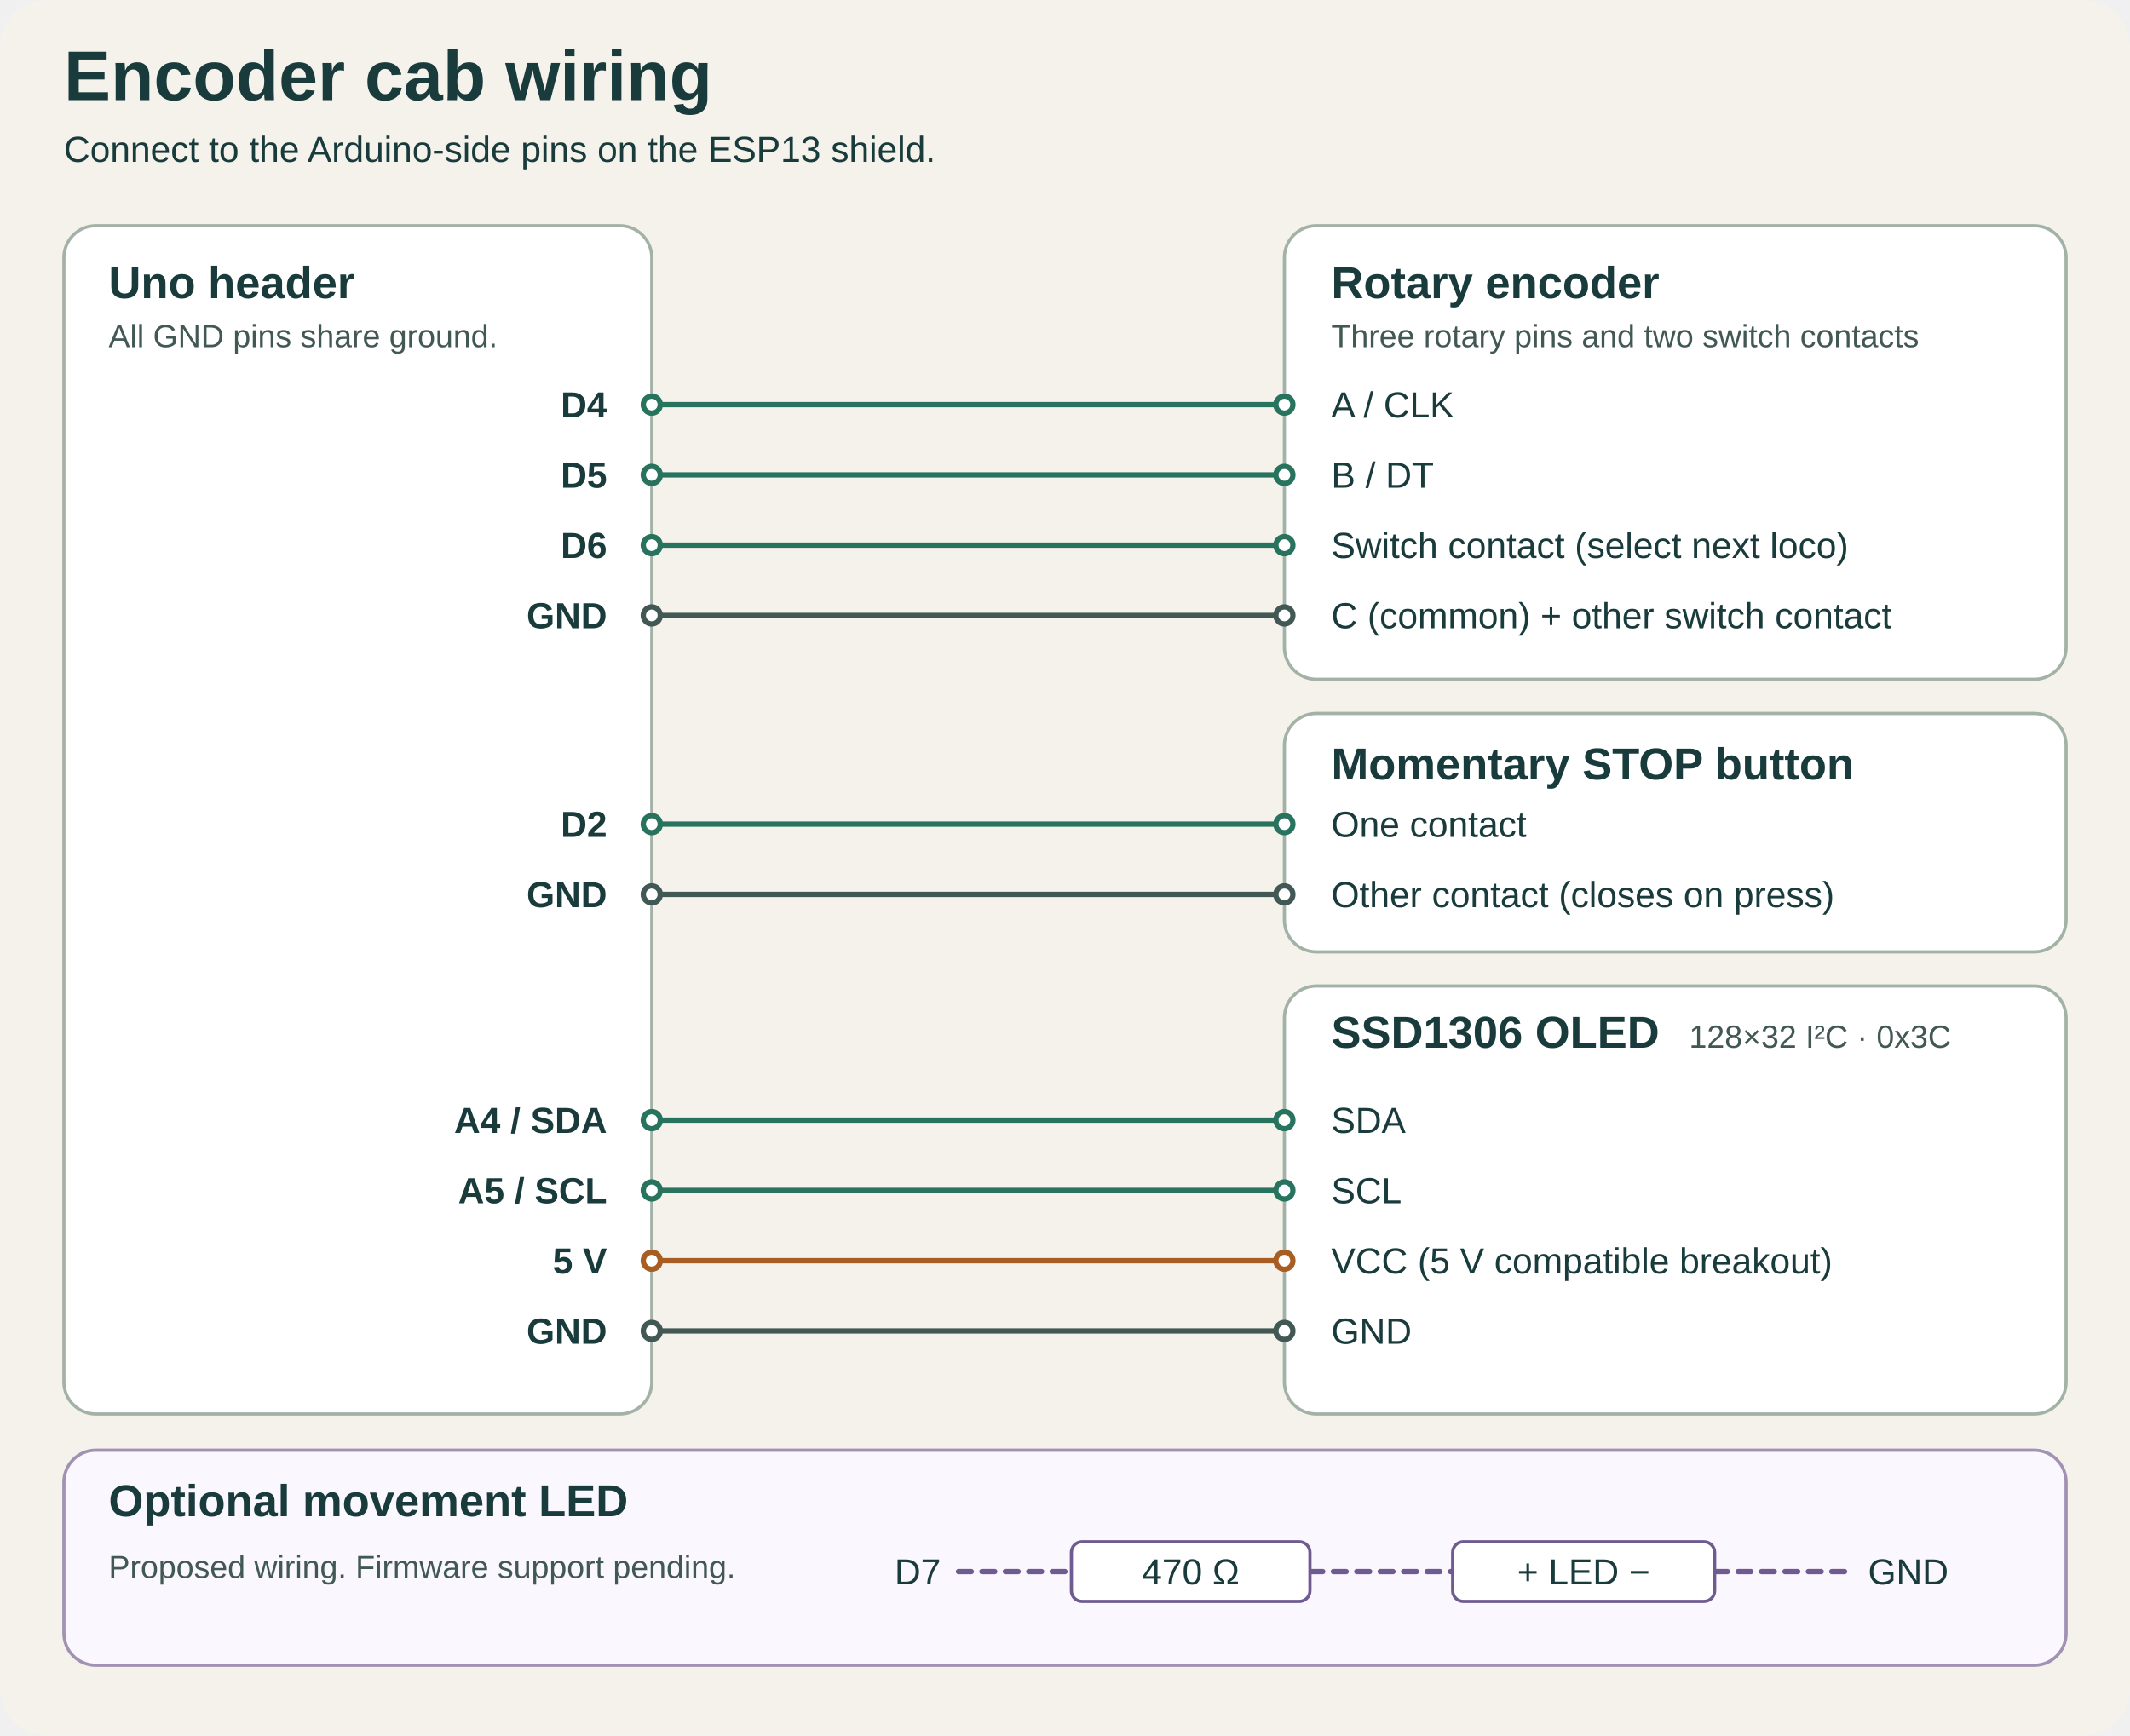
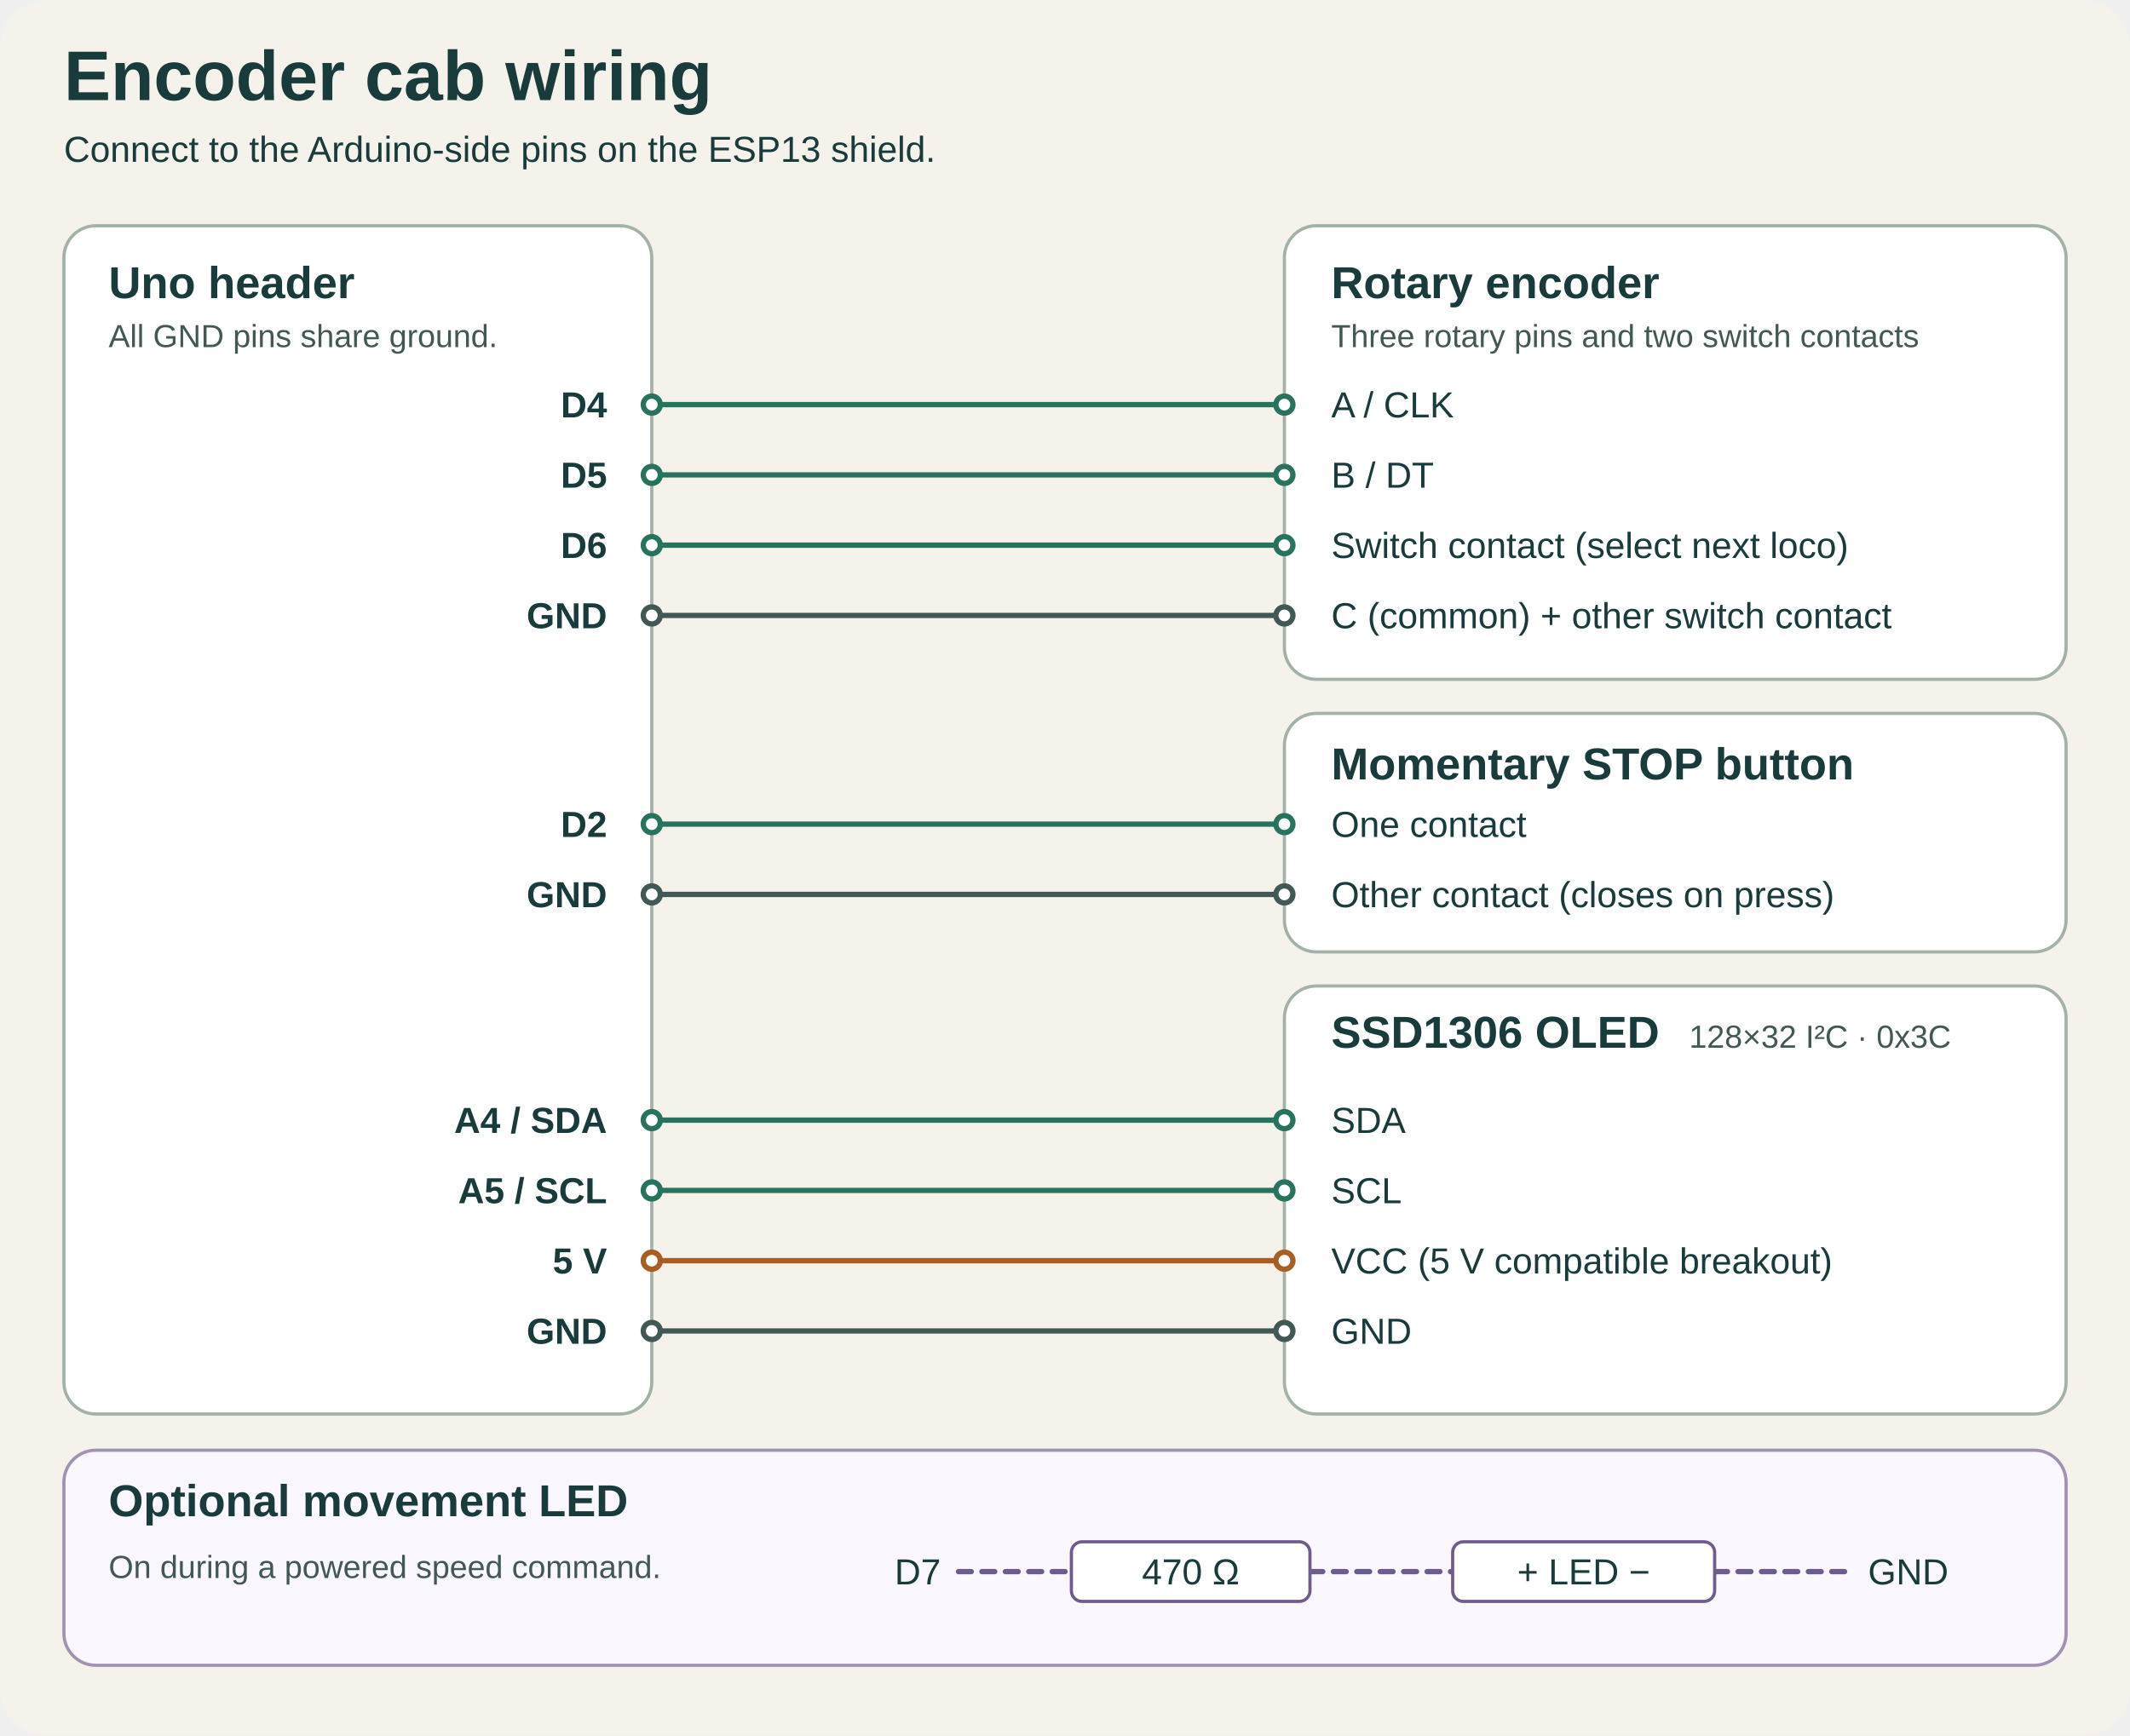
<svg xmlns="http://www.w3.org/2000/svg" width="1000" height="815" viewBox="0 0 1000 815" role="img" aria-labelledby="title description">
  <style>
    text{font-family:Arial,Helvetica,sans-serif;fill:#193b3c}
    .title{font-size:33px;font-weight:700}.subtitle{font-size:17px}
    .head{font-size:21px;font-weight:700}.label{font-size:17px}
    .pin{font-size:17px;font-weight:700;text-anchor:end}
    .small{font-size:15px;fill:#425854}
    .panel{fill:#fff;stroke:#a3b2a6;stroke-width:1.5}
    .wire,.ground,.power,.optional{fill:none;stroke-width:2.5;stroke-linecap:round;stroke-linejoin:round}
    .wire{stroke:#28735e}.ground{stroke:#425854}.power{stroke:#a85d23}
    .optional{stroke:#705b91;stroke-dasharray:6 5}
    .dot{fill:#fff;stroke-width:2.5;stroke:#28735e}.ground-dot{stroke:#425854}.power-dot{stroke:#a85d23}
  </style>
  <rect width="1000" height="815" rx="22" fill="#f5f2eb" />
  <text x="30" y="47" class="title">Encoder cab wiring</text>
  <text x="30" y="76" class="subtitle">Connect to the Arduino-side pins on the ESP13 shield.</text>
  <rect x="30" y="106" width="276" height="558" rx="15" class="panel" />
  <text x="51" y="140" class="head">Uno header</text>
  <text x="51" y="163" class="small">All GND pins share ground.</text>
  <text x="285" y="196" class="pin">D4</text>
  <text x="285" y="229" class="pin">D5</text>
  <text x="285" y="262" class="pin">D6</text>
  <text x="285" y="295" class="pin">GND</text>
  <text x="285" y="393" class="pin">D2</text>
  <text x="285" y="426" class="pin">GND</text>
  <text x="285" y="532" class="pin">A4 / SDA</text>
  <text x="285" y="565" class="pin">A5 / SCL</text>
  <text x="285" y="598" class="pin">5 V</text>
  <text x="285" y="631" class="pin">GND</text>
  <rect x="603" y="106" width="367" height="213" rx="15" class="panel" />
  <text x="625" y="140" class="head">Rotary encoder</text>
  <text x="625" y="163" class="small">Three rotary pins and two switch contacts</text>
  <text x="625" y="196" class="label">A / CLK</text>
  <text x="625" y="229" class="label">B / DT</text>
  <text x="625" y="262" class="label">Switch contact (select next loco)</text>
  <text x="625" y="295" class="label">C (common) + other switch contact</text>
  <rect x="603" y="335" width="367" height="112" rx="15" class="panel" />
  <text x="625" y="366" class="head">Momentary STOP button</text>
  <text x="625" y="393" class="label">One contact</text>
  <text x="625" y="426" class="label">Other contact (closes on press)</text>
  <rect x="603" y="463" width="367" height="201" rx="15" class="panel" />
  <text x="625" y="492" class="head">SSD1306 OLED</text>
  <text x="793" y="492" class="small">128×32 I²C · 0x3C</text>
  <text x="625" y="532" class="label">SDA</text>
  <text x="625" y="565" class="label">SCL</text>
  <text x="625" y="598" class="label">VCC (5 V compatible breakout)</text>
  <text x="625" y="631" class="label">GND</text>
  <path class="wire" d="M306 190H603 M306 223H603 M306 256H603 M306 387H603 M306 526H603 M306 559H603" />
  <path class="ground" d="M306 289H603 M306 420H603 M306 625H603" />
  <path class="power" d="M306 592H603" />
  <g class="dot">
    <circle cx="306" cy="190" r="4" />
    <circle cx="603" cy="190" r="4" />
    <circle cx="306" cy="223" r="4" />
    <circle cx="603" cy="223" r="4" />
    <circle cx="306" cy="256" r="4" />
    <circle cx="603" cy="256" r="4" />
    <circle cx="306" cy="387" r="4" />
    <circle cx="603" cy="387" r="4" />
    <circle cx="306" cy="526" r="4" />
    <circle cx="603" cy="526" r="4" />
    <circle cx="306" cy="559" r="4" />
    <circle cx="603" cy="559" r="4" />
  </g>
  <g class="dot ground-dot">
    <circle cx="306" cy="289" r="4" />
    <circle cx="603" cy="289" r="4" />
    <circle cx="306" cy="420" r="4" />
    <circle cx="603" cy="420" r="4" />
    <circle cx="306" cy="625" r="4" />
    <circle cx="603" cy="625" r="4" />
  </g>
  <g class="dot power-dot">
    <circle cx="306" cy="592" r="4" />
    <circle cx="603" cy="592" r="4" />
  </g>
  <rect x="30" y="681" width="940" height="101" rx="15" fill="#faf7ff" stroke="#a192b4" stroke-width="1.5" />
  <text x="51" y="712" class="head">Optional movement LED</text>
-   <text x="51" y="741" class="small">Proposed wiring. Firmware support pending.</text>
+   <text x="51" y="741" class="small">On during a powered speed command.</text>
  <text x="420" y="744" class="label">D7</text>
  <path class="optional" d="M450 738H503 M615 738H682 M805 738H866" />
  <rect x="503" y="724" width="112" height="28" rx="5" fill="#fff" stroke="#705b91" stroke-width="1.5" />
  <text x="559" y="744" text-anchor="middle" class="label">470 Ω</text>
  <rect x="682" y="724" width="123" height="28" rx="5" fill="#fff" stroke="#705b91" stroke-width="1.5" />
  <text x="743.5" y="744" text-anchor="middle" class="label">+ LED −</text>
  <text x="877" y="744" class="label">GND</text>
</svg>
